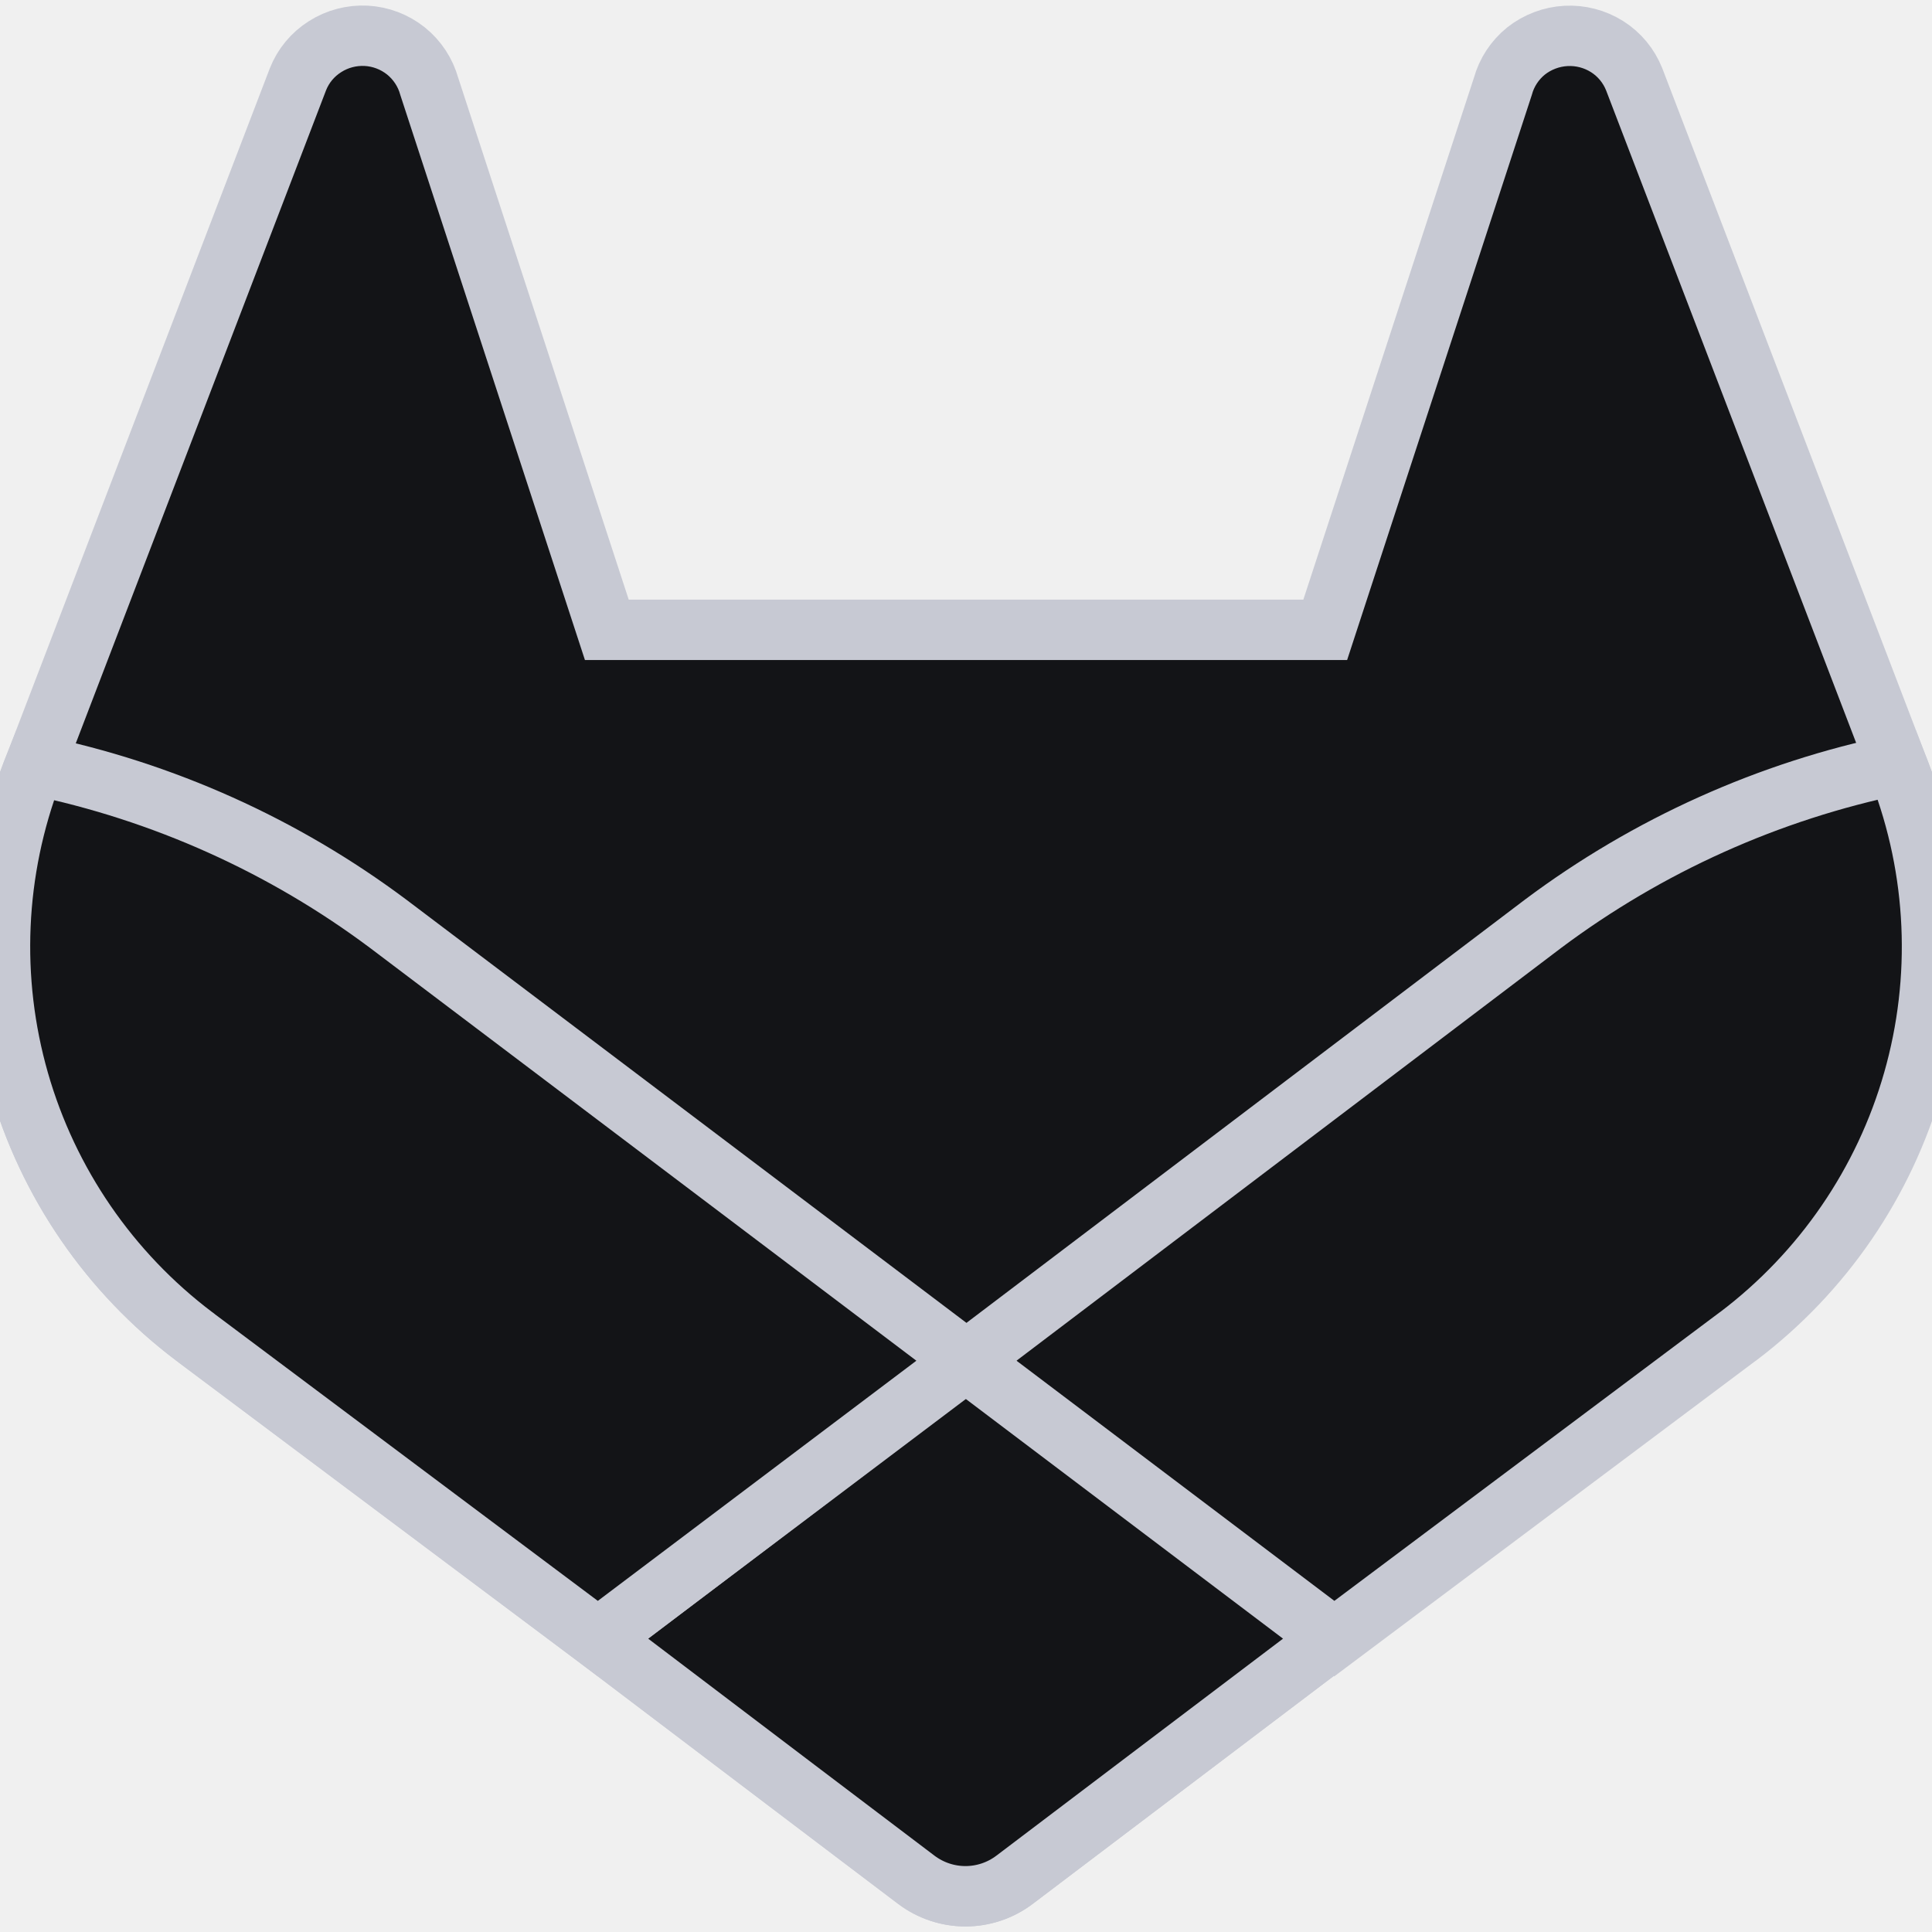
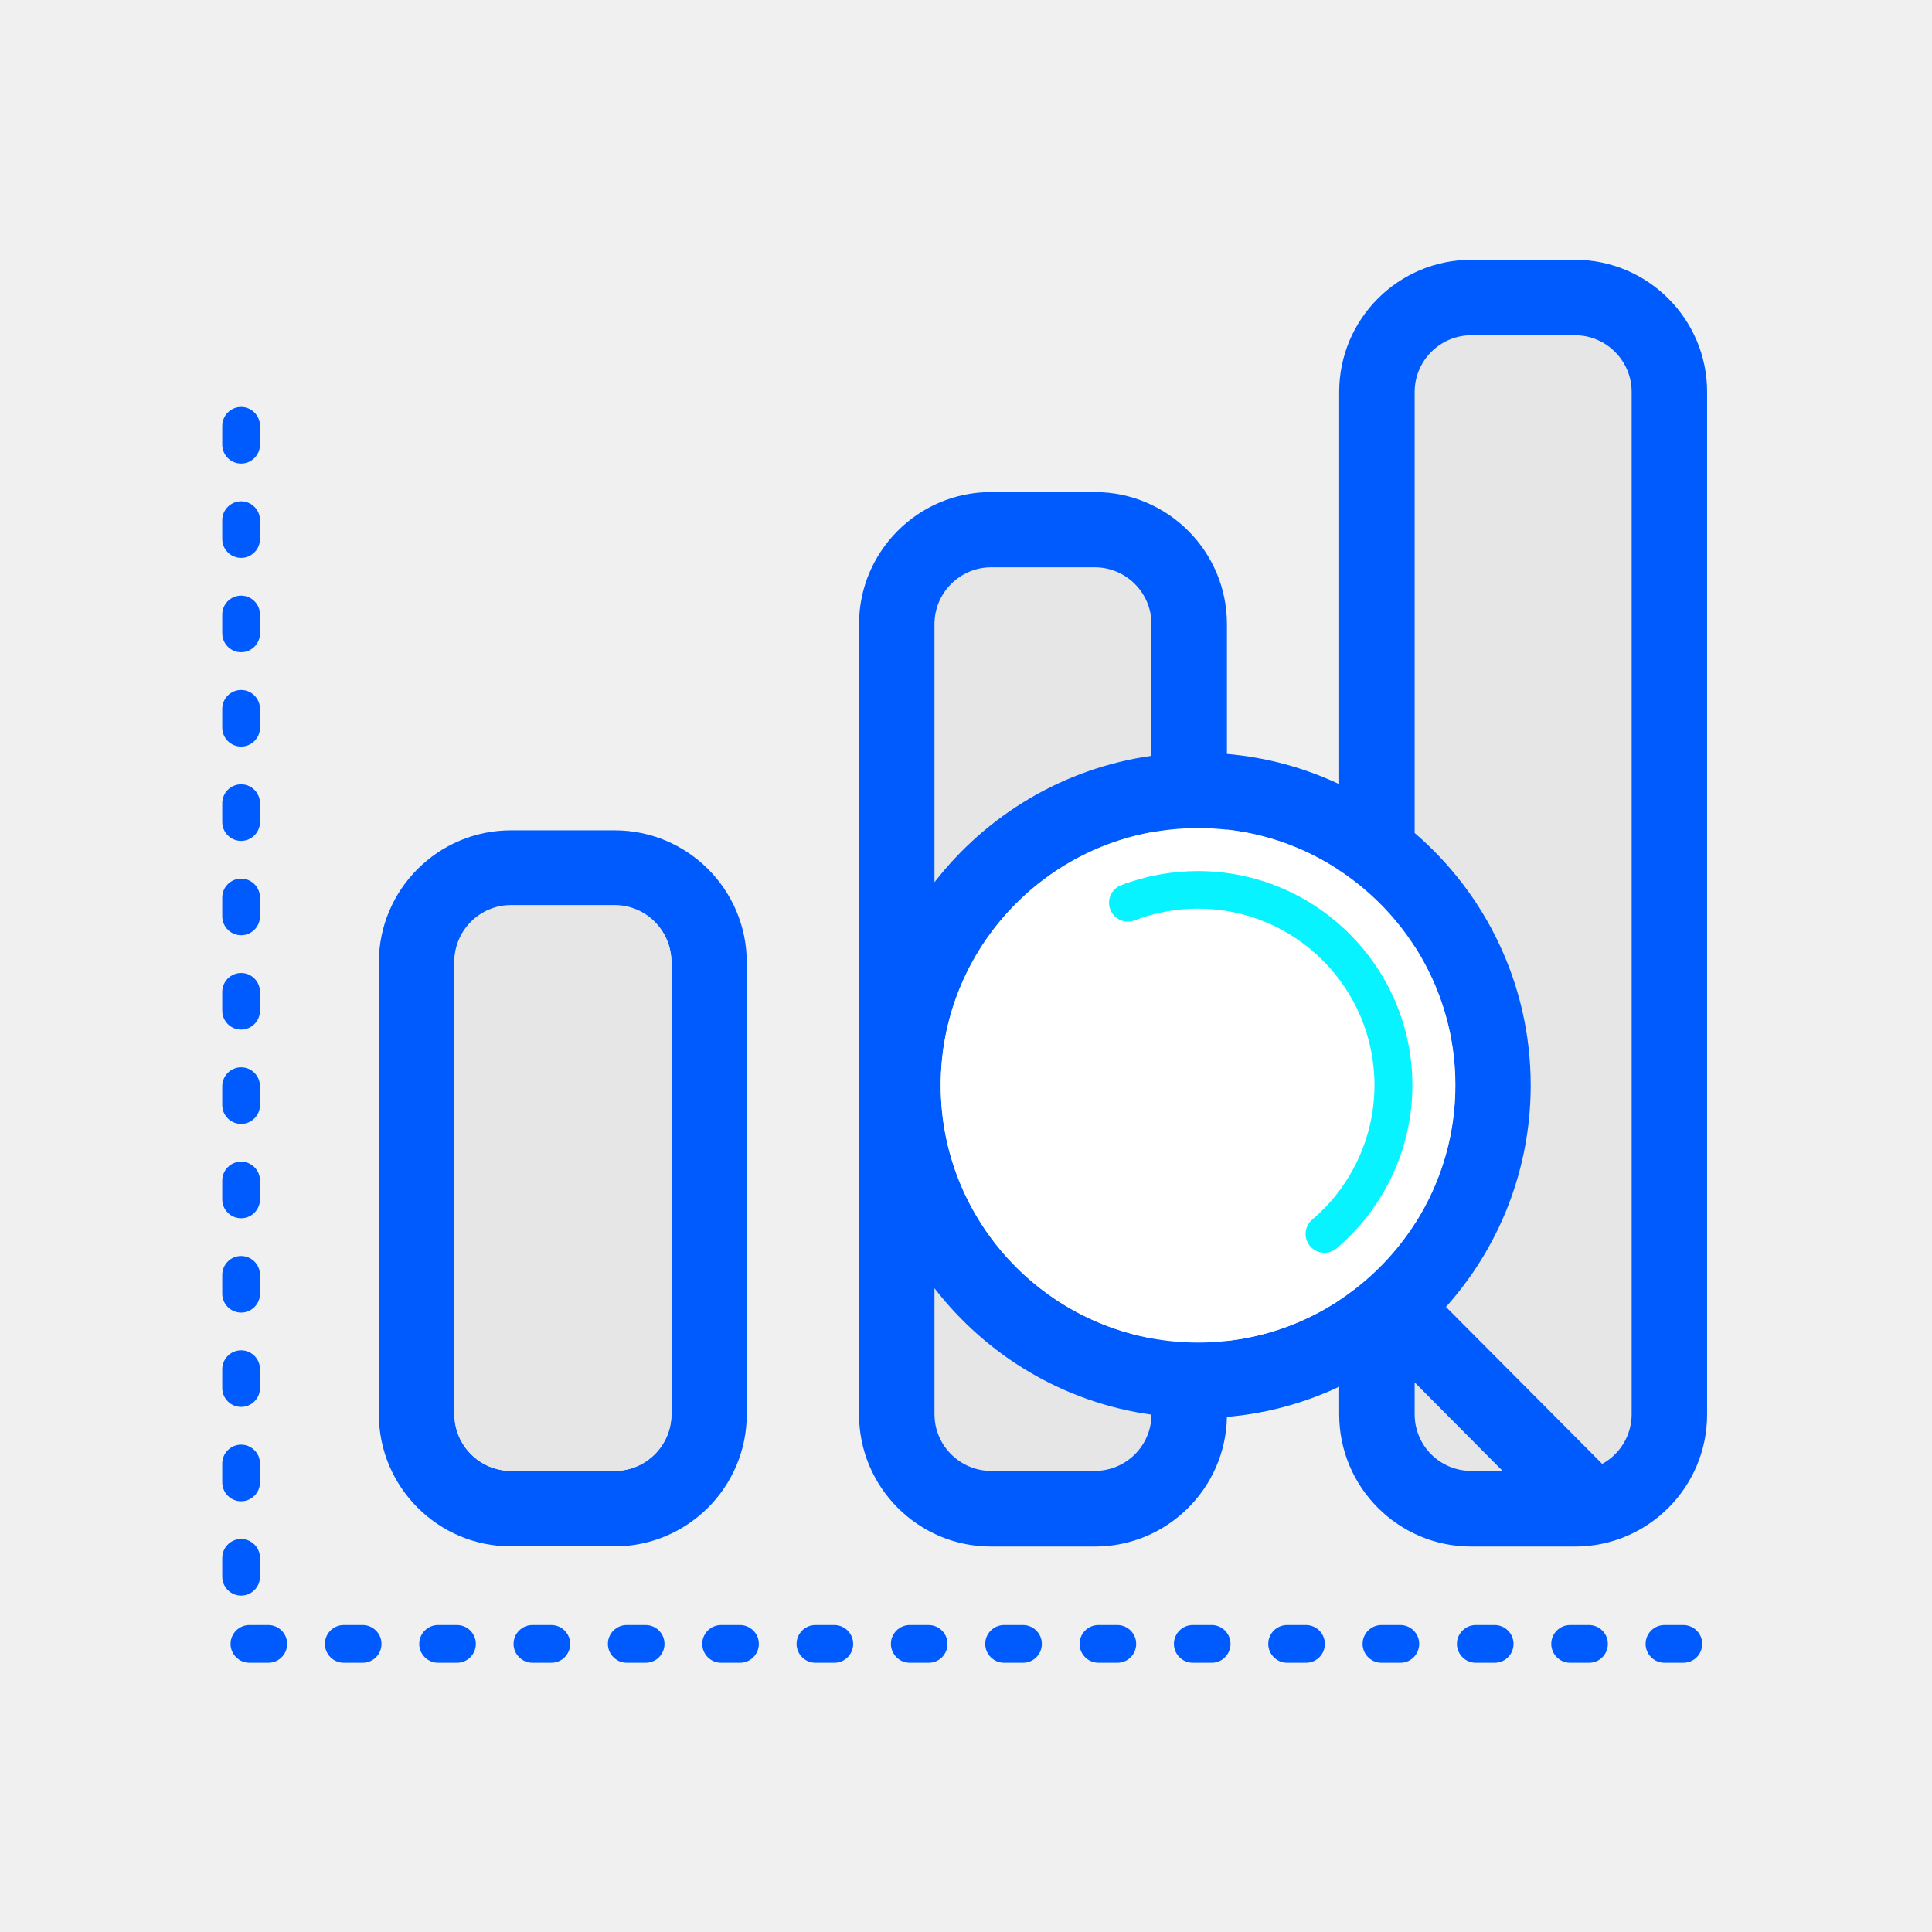
- <svg xmlns="http://www.w3.org/2000/svg" width="32" height="32" viewBox="0 0 32 32" fill="none" role="img" aria-labelledby="tanukiHomeDesktop" data-v-2512b001="" data-v-807110c0="">
-   <path d="M31.462 12.779L31.417 12.664L27.067 1.313C26.978 1.09 26.822 0.901 26.62 0.773C26.416 0.644 26.177 0.582 25.937 0.595C25.697 0.608 25.466 0.695 25.277 0.844C25.09 0.995 24.955 1.2 24.892 1.431L21.95 10.432H10.051L7.11 1.431C7.046 1.2 6.911 0.995 6.724 0.844C6.536 0.694 6.306 0.606 6.065 0.593C5.825 0.581 5.586 0.643 5.383 0.773C5.18 0.901 5.023 1.09 4.935 1.313L0.579 12.679L0.534 12.792C-0.091 14.429 -0.168 16.225 0.315 17.909C0.799 19.593 1.815 21.076 3.213 22.132L3.23 22.144L3.268 22.174L9.903 27.141L13.183 29.625L15.177 31.135C15.412 31.312 15.697 31.408 15.991 31.408C16.284 31.408 16.57 31.312 16.804 31.135L18.798 29.625L22.08 27.141L28.753 22.144L28.771 22.131C30.174 21.075 31.195 19.592 31.68 17.904C32.166 16.218 32.089 14.418 31.462 12.779Z" fill="#131417" stroke="#c7c9d3" />
-   <path d="M31.462 12.779L31.417 12.664C29.296 13.101 27.296 14.001 25.561 15.298L16.008 22.538C19.265 25 22.1 27.141 22.1 27.141L28.773 22.144L28.792 22.131C30.191 21.072 31.208 19.588 31.689 17.901C32.171 16.214 32.091 14.416 31.462 12.779Z" fill="#131417" stroke="#c7c9d3" />
-   <path d="M9.908 27.141L13.183 29.625L15.177 31.135C15.412 31.312 15.697 31.408 15.991 31.408C16.284 31.408 16.57 31.312 16.804 31.135L18.798 29.625L22.08 27.141C22.08 27.141 19.245 25 15.988 22.538L9.908 27.141Z" fill="#131417" stroke="#c7c9d3" />
-   <path d="M6.435 15.305C4.701 14.007 2.701 13.108 0.579 12.672L0.534 12.785C-0.092 14.423 -0.17 16.22 0.313 17.906C0.796 19.592 1.814 21.075 3.213 22.132L3.23 22.144L3.268 22.174L9.903 27.141L16.008 22.538L6.435 15.305Z" fill="#131417" stroke="#c7c9d3" />
+ <svg xmlns="http://www.w3.org/2000/svg" width="800px" height="800px" viewBox="0 0 1024 1024" class="icon" version="1.1">
+   <path d="M325.8 819.6h-55c-38.6 0-70-31.4-70-70V510.1c0-38.6 31.4-70 70-70h55c38.6 0 70 31.4 70 70v239.5c0 38.6-31.4 70-70 70z m-54.9-339.5c-16.5 0-30 13.5-30 30v239.5c0 16.5 13.5 30 30 30h55c16.5 0 30-13.5 30-30V510.1c0-16.5-13.5-30-30-30h-55z" fill="#005BFF" />
+   <path d="M834.8 177.7h-55c-16.5 0-30 13.5-30 30v541.9c0 16.5 13.5 30 30 30h55c16.5 0 30-13.5 30-30V207.7c0-16.5-13.5-30-30-30zM580.3 300.7h-55c-16.5 0-30 13.5-30 30v418.9c0 16.5 13.5 30 30 30h55c16.5 0 30-13.5 30-30V330.7c0-16.5-13.5-30-30-30zM325.8 479.7h-55c-16.5 0-30 13.5-30 30v239.9c0 16.5 13.5 30 30 30h55c16.5 0 30-13.5 30-30V509.7c0-16.5-13.4-30-30-30z" fill="#E6E6E6" />
+   <path d="M834.8 137.7h-55c-38.6 0-70 31.4-70 70v207.9c-18.3-8.6-38.4-14.2-59.5-16v-68.8c0-38.6-31.4-70-70-70h-55c-38.6 0-70 31.4-70 70v418.9c0 38.6 31.4 70 70 70h55c38.2 0 69.3-30.7 70-68.7 21.1-1.8 41.2-7.4 59.5-16v14.7c0 38.6 31.4 70 70 70h55c38.6 0 70-31.4 70-70v-542c0-38.6-31.5-70-70-70z m-85 364c13.6 21.2 21.5 46.4 21.5 73.5 0 27-7.9 52.2-21.5 73.5v-147z m-251.2 73.5c0-66.8 48.2-122.5 111.7-134.1v268.2c-63.5-11.6-111.7-67.3-111.7-134.1z m26.7-274.5h55c16.5 0 30 13.5 30 30v69.9c-46.6 6.6-87.4 31.4-115 67V330.7c0-16.5 13.5-30 30-30z m55 478.9h-55c-16.5 0-30-13.5-30-30v-66.8c27.5 35.6 68.3 60.5 115 67-0.1 16.5-13.5 29.8-30 29.8z m70-68.9v-271c21.8 2.4 42 10 59.5 21.6v227.9c-17.5 11.5-37.7 19.1-59.5 21.5z m99.5 38.9v-16.9l46.6 46.9h-16.6c-16.6 0-30-13.4-30-30z m115 0c0 11.3-6.3 21.2-15.6 26.3l-82.8-83.2c27.9-31.2 44.9-72.4 44.9-117.5 0-53.4-23.9-101.4-61.5-133.7V207.7c0-16.5 13.5-30 30-30h55c16.5 0 30 13.5 30 30v541.9zM892.2 881.3h-10c-5.5 0-10-4.5-10-10s4.5-10 10-10h10c5.5 0 10 4.5 10 10s-4.4 10-10 10z m-50 0h-10c-5.5 0-10-4.5-10-10s4.5-10 10-10h10c5.5 0 10 4.5 10 10s-4.4 10-10 10z m-50 0h-10c-5.5 0-10-4.5-10-10s4.5-10 10-10h10c5.5 0 10 4.5 10 10s-4.4 10-10 10z m-50 0h-10c-5.5 0-10-4.5-10-10s4.5-10 10-10h10c5.5 0 10 4.5 10 10s-4.4 10-10 10z m-50 0h-10c-5.5 0-10-4.5-10-10s4.5-10 10-10h10c5.5 0 10 4.5 10 10s-4.4 10-10 10z m-50 0h-10c-5.5 0-10-4.5-10-10s4.5-10 10-10h10c5.5 0 10 4.5 10 10s-4.4 10-10 10z m-50 0h-10c-5.5 0-10-4.5-10-10s4.5-10 10-10h10c5.5 0 10 4.5 10 10s-4.4 10-10 10z m-50 0h-10c-5.5 0-10-4.5-10-10s4.5-10 10-10h10c5.5 0 10 4.5 10 10s-4.4 10-10 10z m-50 0h-10c-5.5 0-10-4.5-10-10s4.5-10 10-10h10c5.5 0 10 4.5 10 10s-4.4 10-10 10z m-50 0h-10c-5.5 0-10-4.5-10-10s4.5-10 10-10h10c5.5 0 10 4.5 10 10s-4.4 10-10 10z m-50 0h-10c-5.5 0-10-4.5-10-10s4.5-10 10-10h10c5.5 0 10 4.5 10 10s-4.4 10-10 10z m-50 0h-10c-5.5 0-10-4.5-10-10s4.5-10 10-10h10c5.5 0 10 4.5 10 10s-4.4 10-10 10z m-50 0h-10c-5.5 0-10-4.5-10-10s4.5-10 10-10h10c5.5 0 10 4.5 10 10s-4.4 10-10 10z m-50 0h-10c-5.5 0-10-4.5-10-10s4.5-10 10-10h10c5.5 0 10 4.5 10 10s-4.4 10-10 10z m-50 0h-10c-5.5 0-10-4.5-10-10s4.5-10 10-10h10c5.5 0 10 4.5 10 10s-4.4 10-10 10z m-50 0h-10c-5.5 0-10-4.5-10-10s4.5-10 10-10h10c5.5 0 10 4.5 10 10s-4.4 10-10 10z m-14.4-35.6c-5.5 0-10-4.5-10-10v-10c0-5.5 4.5-10 10-10s10 4.5 10 10v10c0 5.5-4.5 10-10 10z m0-50c-5.5 0-10-4.5-10-10v-10c0-5.5 4.5-10 10-10s10 4.5 10 10v10c0 5.5-4.5 10-10 10z m0-50c-5.5 0-10-4.5-10-10v-10c0-5.5 4.5-10 10-10s10 4.5 10 10v10c0 5.5-4.5 10-10 10z m0-50c-5.5 0-10-4.5-10-10v-10c0-5.5 4.5-10 10-10s10 4.5 10 10v10c0 5.5-4.5 10-10 10z m0-50c-5.5 0-10-4.5-10-10v-10c0-5.5 4.5-10 10-10s10 4.5 10 10v10c0 5.5-4.5 10-10 10z m0-50c-5.5 0-10-4.5-10-10v-10c0-5.5 4.5-10 10-10s10 4.5 10 10v10c0 5.5-4.5 10-10 10z m0-50c-5.5 0-10-4.5-10-10v-10c0-5.5 4.5-10 10-10s10 4.5 10 10v10c0 5.5-4.5 10-10 10z m0-50c-5.5 0-10-4.5-10-10v-10c0-5.5 4.5-10 10-10s10 4.5 10 10v10c0 5.5-4.5 10-10 10z m0-50c-5.5 0-10-4.5-10-10v-10c0-5.5 4.5-10 10-10s10 4.5 10 10v10c0 5.5-4.5 10-10 10z m0-50c-5.5 0-10-4.5-10-10v-10c0-5.5 4.5-10 10-10s10 4.5 10 10v10c0 5.5-4.5 10-10 10z m0-50c-5.5 0-10-4.5-10-10v-10c0-5.5 4.5-10 10-10s10 4.5 10 10v10c0 5.5-4.5 10-10 10z m0-50c-5.5 0-10-4.5-10-10v-10c0-5.5 4.5-10 10-10s10 4.5 10 10v10c0 5.5-4.5 10-10 10z m0-50c-5.5 0-10-4.5-10-10v-10c0-5.5 4.5-10 10-10s10 4.5 10 10v10c0 5.5-4.5 10-10 10z" fill="#005BFF" />
+   <path d="M635 438.9c-75.2 0-136.4 61.2-136.4 136.4S559.8 711.6 635 711.6s136.4-61.2 136.4-136.4S710.2 438.9 635 438.9z" fill="#FFFFFF" />
+   <path d="M635 461.7c-14 0-27.8 2.5-40.8 7.5-5.2 2-7.7 7.8-5.7 12.9 2 5.2 7.8 7.7 12.9 5.7 10.7-4.1 22-6.2 33.6-6.2 51.6 0 93.5 42 93.5 93.5 0 19.7-6.1 38.5-17.5 54.5-4.4 6.2-9.6 11.8-15.5 16.8-4.2 3.6-4.7 9.9-1.1 14.1 2 2.3 4.8 3.5 7.6 3.5 2.3 0 4.6-0.8 6.5-2.4 7-6 13.4-12.8 18.8-20.4 13.9-19.4 21.3-42.2 21.3-66.2-0.1-62.4-51-113.3-113.6-113.3z" fill="#06F3FF" />
</svg>
